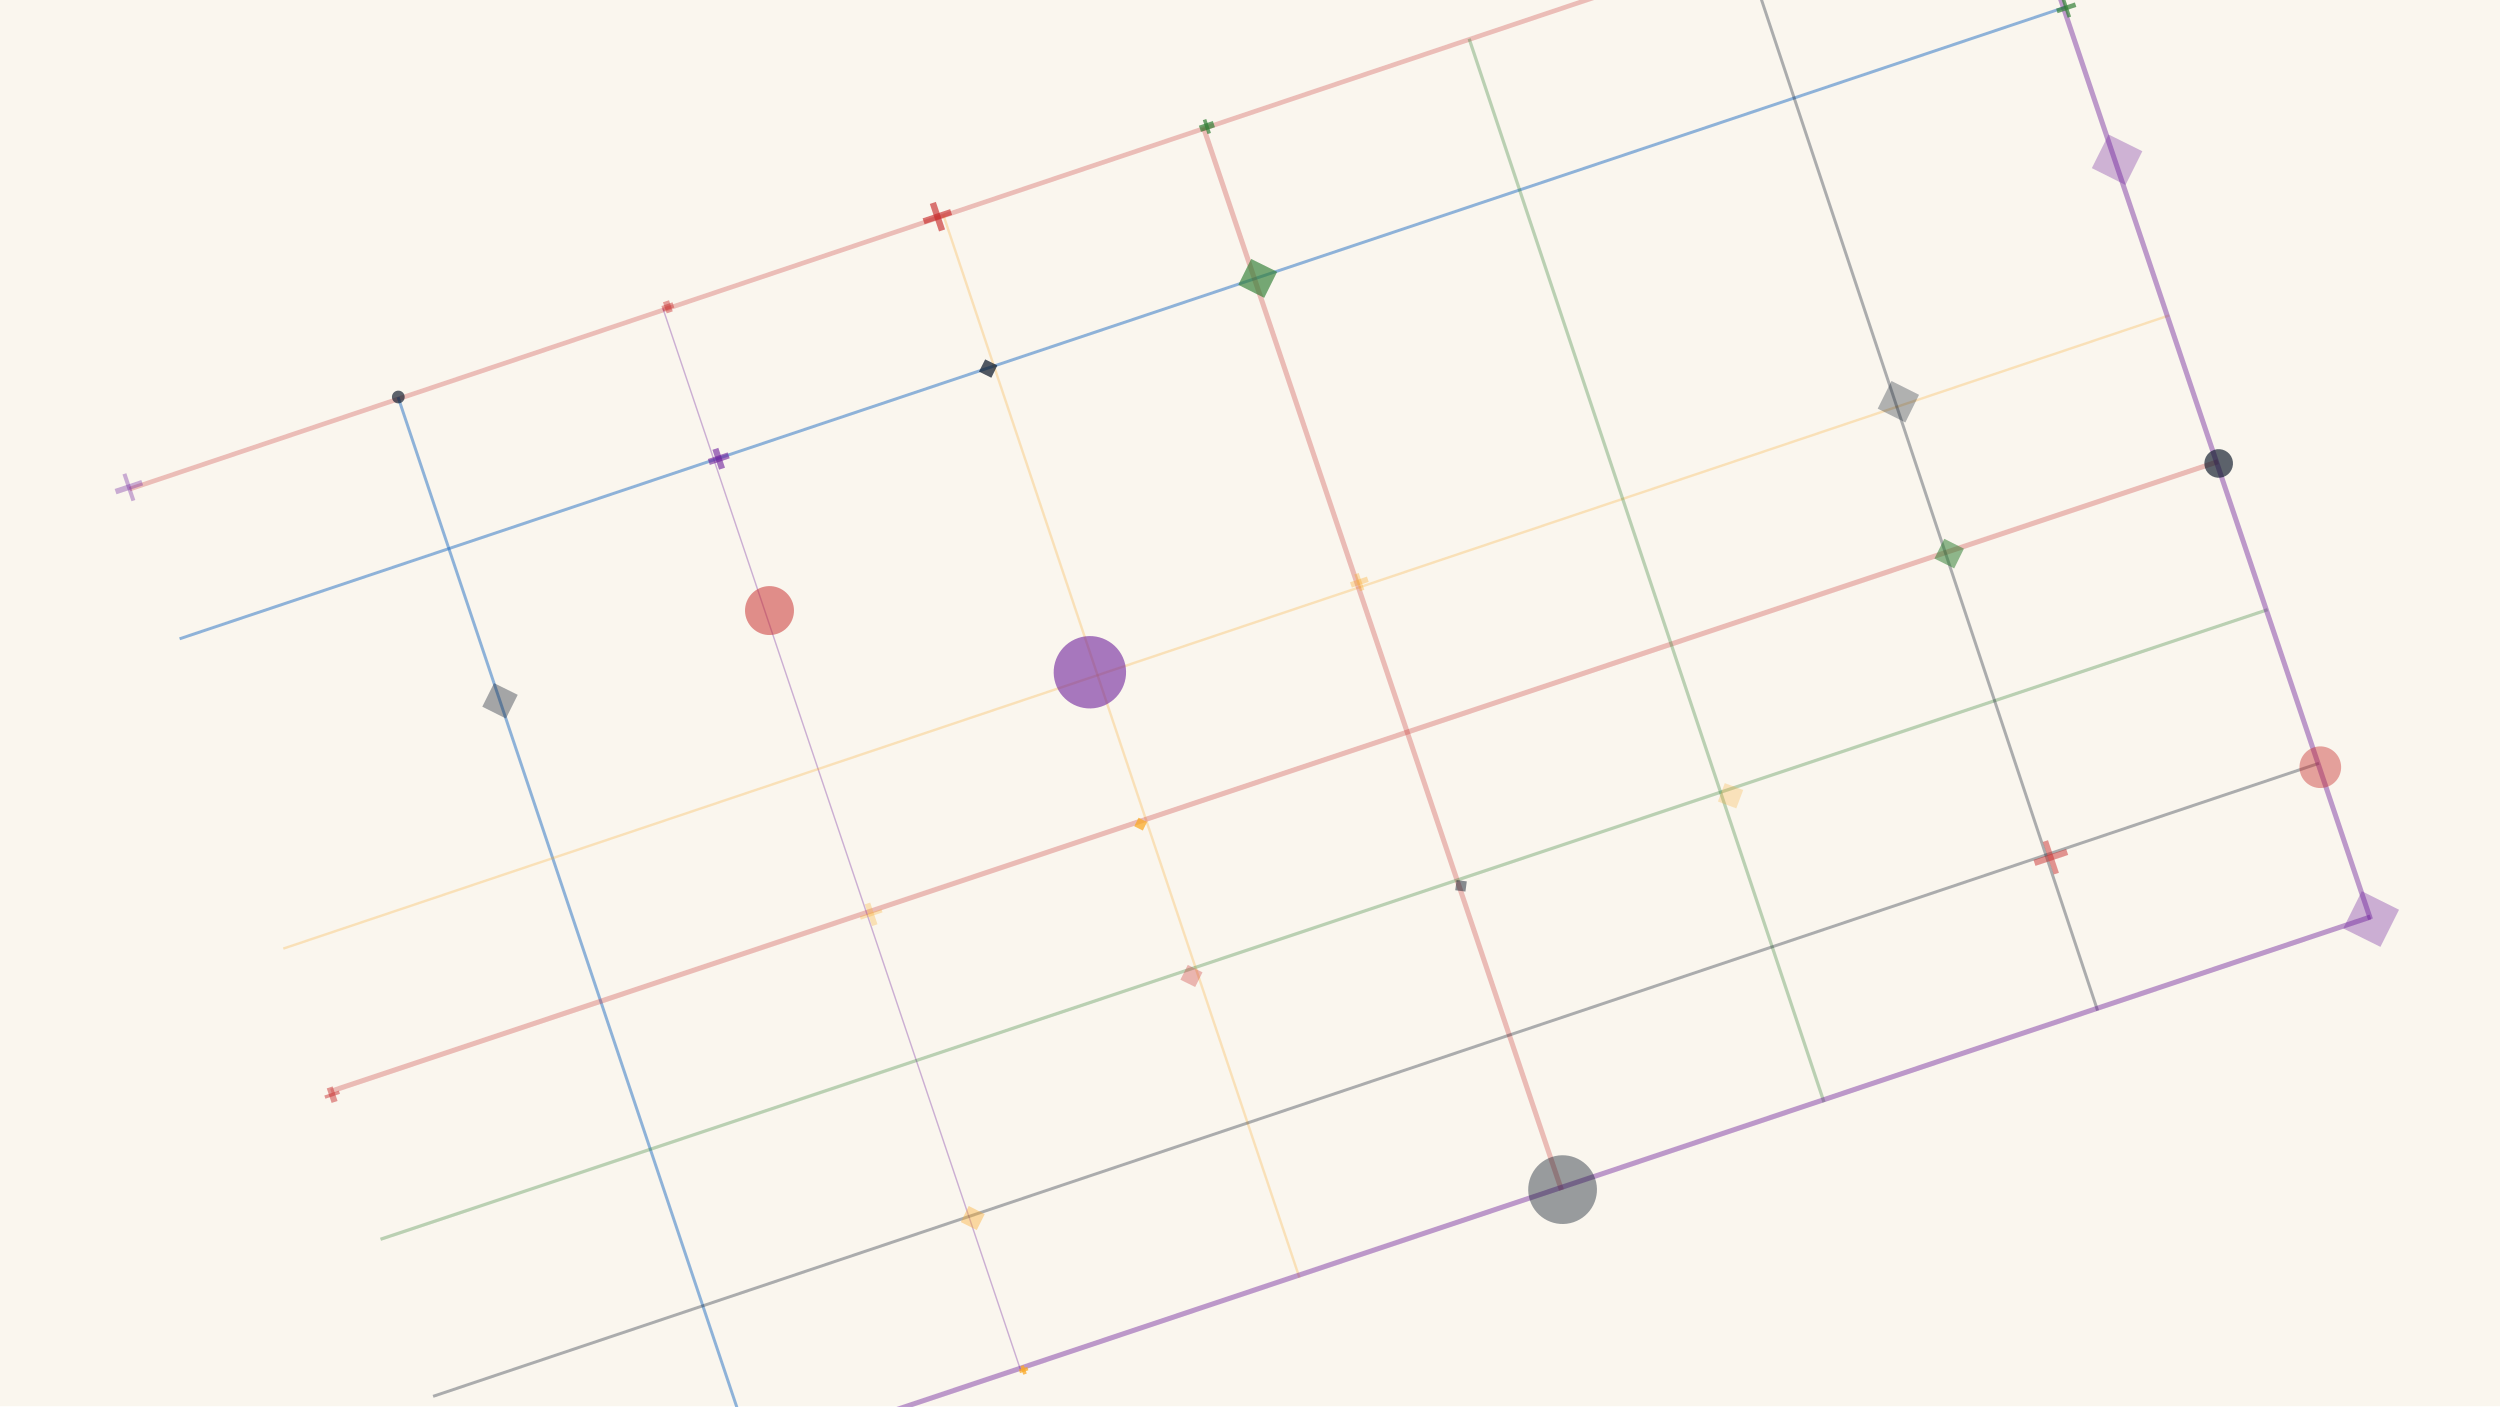
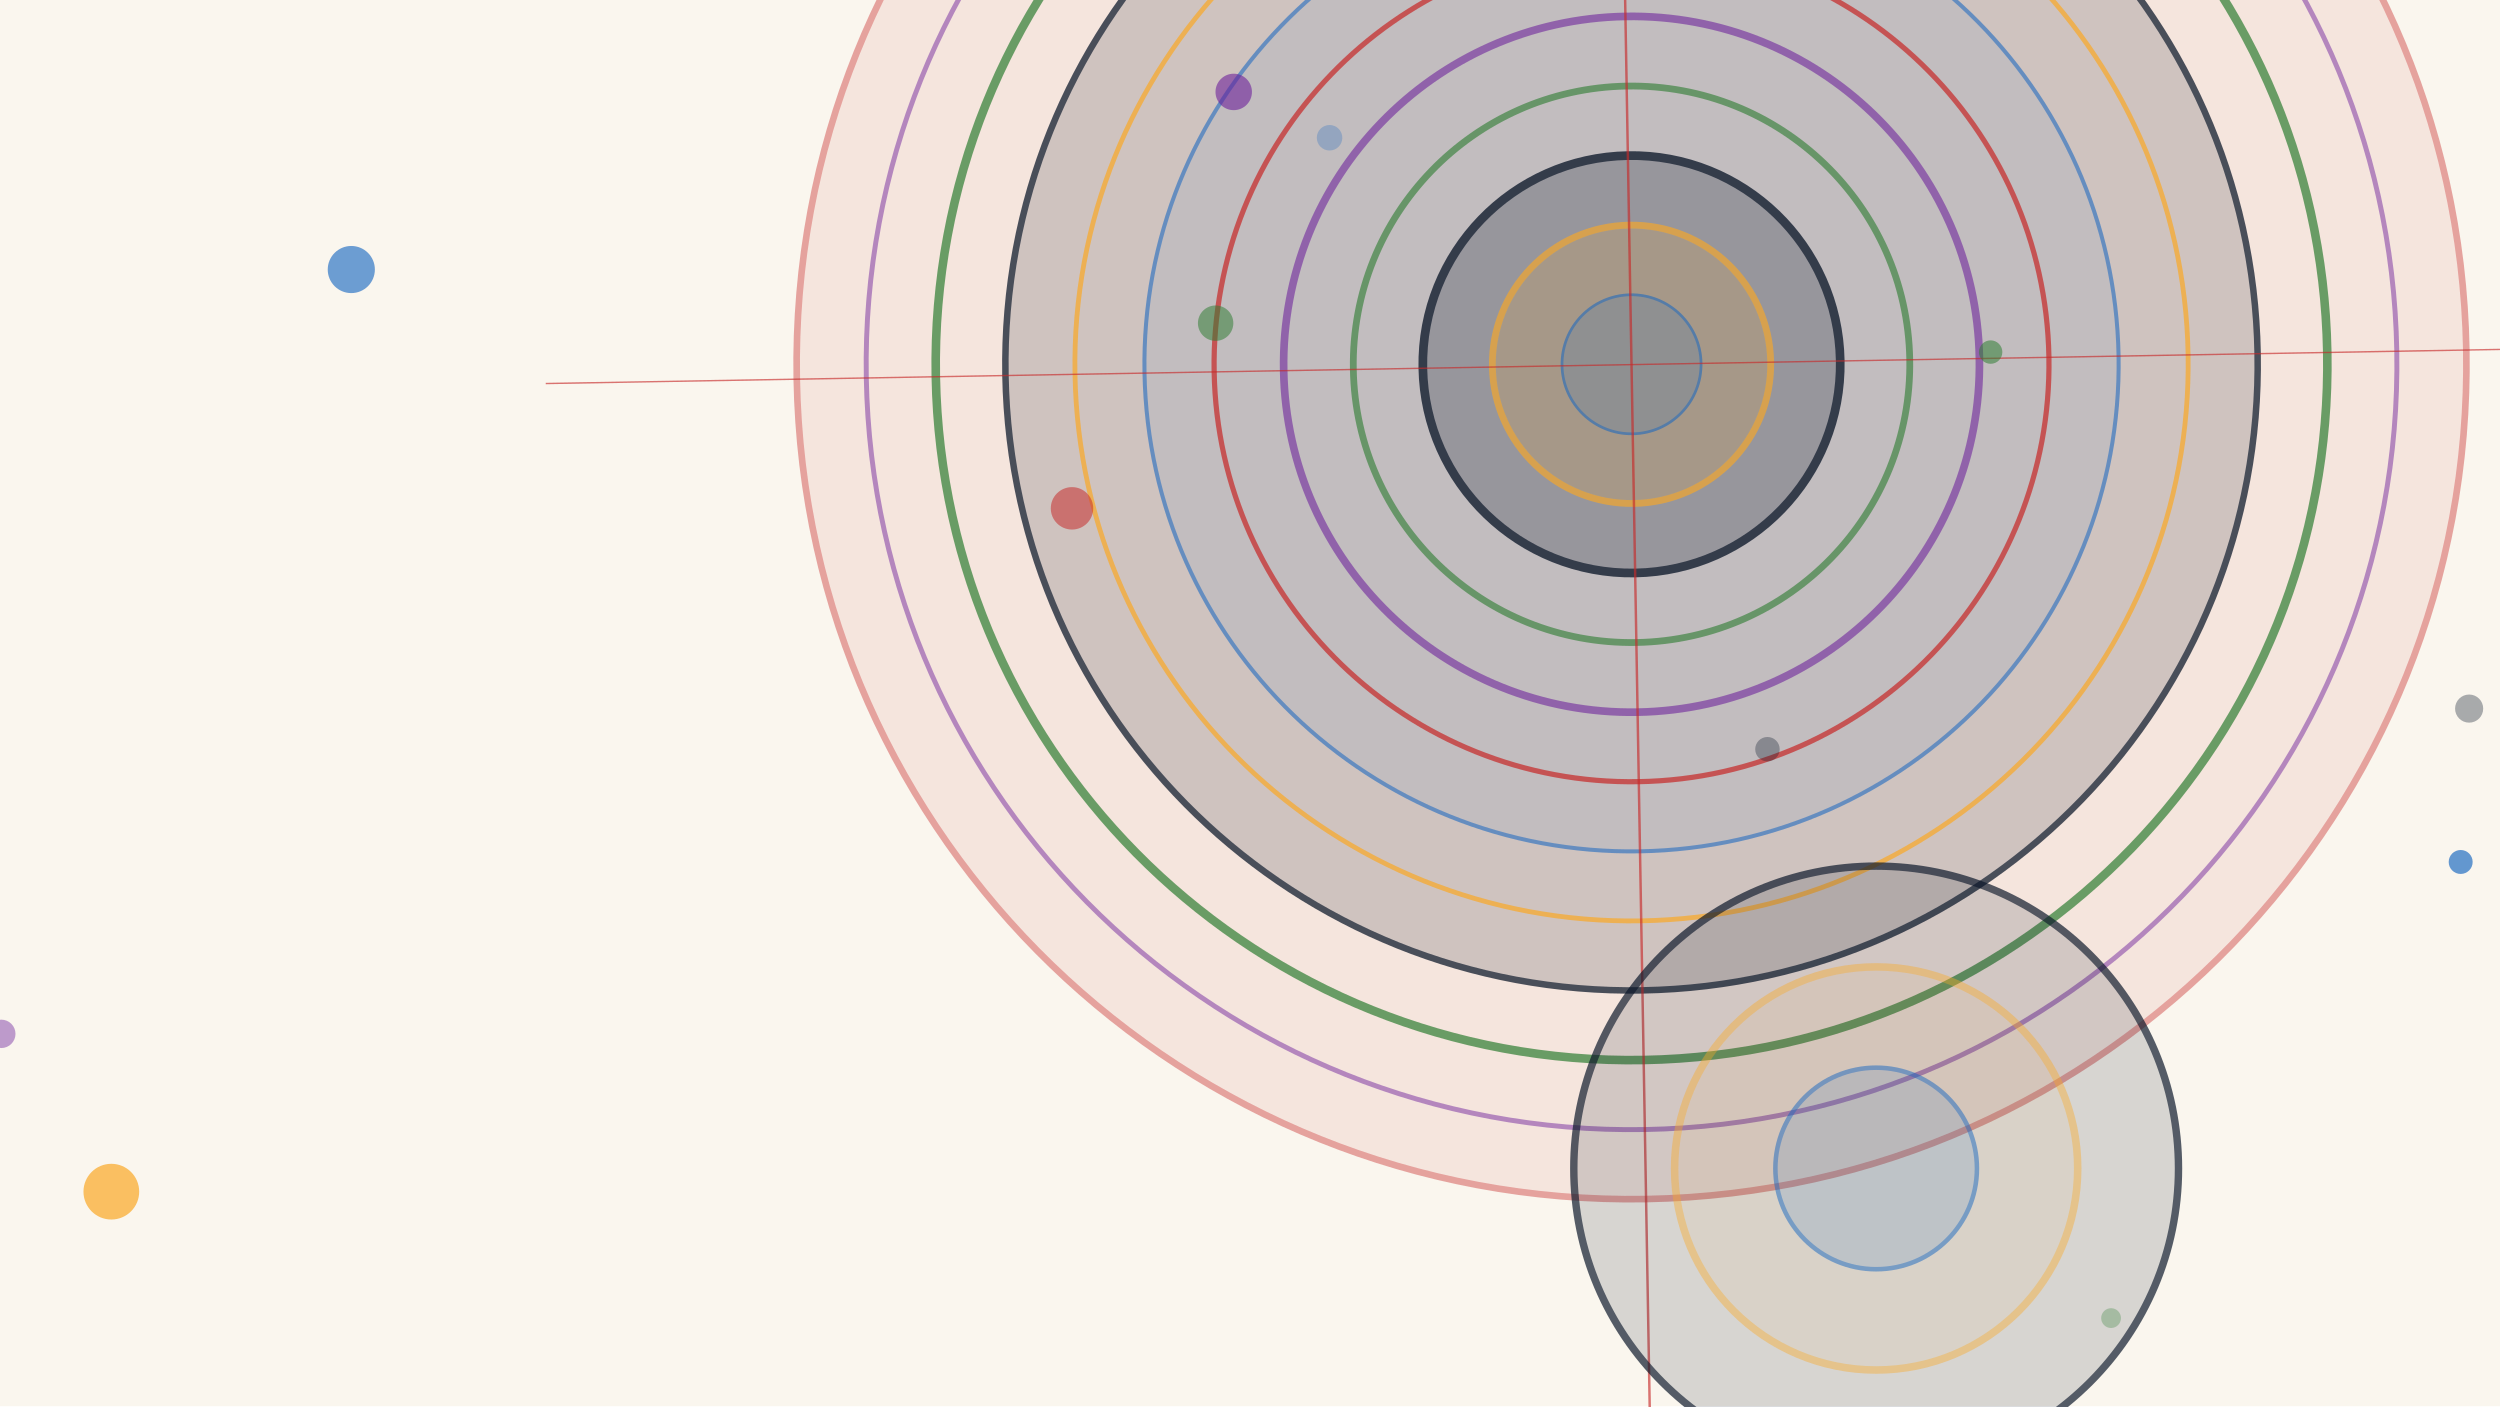
<svg xmlns="http://www.w3.org/2000/svg" viewBox="0 0 1920 1080" width="1920" height="1080">
  <rect width="1920" height="1080" fill="#FAF6EE" />
-   <g transform="rotate(-18.5 960 540)">
-     <line x1="196.087" y1="111.1" x2="1723.913" y2="109.6" stroke="#C62828" stroke-width="3.6" opacity="0.28" />
-     <line x1="196.087" y1="232.3" x2="1723.913" y2="231.8" stroke="#1565C0" stroke-width="2.3" opacity="0.47" />
-     <line x1="414.1" y1="109.534" x2="414.7" y2="970.466" stroke="#1565C0" stroke-width="2.3" opacity="0.47" />
-     <line x1="628.6" y1="109.534" x2="630.4" y2="970.466" stroke="#6A1B9A" stroke-width="1.1" opacity="0.33" />
-     <line x1="196.087" y1="483.2" x2="1723.913" y2="481.6" stroke="#F9A825" stroke-width="1.9" opacity="0.27" />
-     <line x1="855.6" y1="109.534" x2="856.0" y2="970.466" stroke="#F9A825" stroke-width="1.9" opacity="0.27" />
-     <line x1="196.087" y1="598.7" x2="1723.913" y2="600.0" stroke="#C62828" stroke-width="3.9" opacity="0.29" />
-     <line x1="1066.4" y1="109.534" x2="1068.2" y2="970.466" stroke="#C62828" stroke-width="3.9" opacity="0.29" />
-     <line x1="196.087" y1="718.6" x2="1723.913" y2="719.9" stroke="#2E7D32" stroke-width="2.5" opacity="0.32" />
-     <line x1="1281.5" y1="109.534" x2="1280.8" y2="970.466" stroke="#2E7D32" stroke-width="2.5" opacity="0.32" />
-     <line x1="196.087" y1="845.8" x2="1723.913" y2="844.3" stroke="#0A1628" stroke-width="2.3" opacity="0.33" />
-     <line x1="1504.0" y1="109.534" x2="1502.4" y2="970.466" stroke="#0A1628" stroke-width="2.3" opacity="0.33" />
-     <line x1="196.087" y1="968.3" x2="1723.913" y2="968.8" stroke="#6A1B9A" stroke-width="3.9" opacity="0.43" />
-     <line x1="1721.7" y1="109.534" x2="1723.4" y2="970.466" stroke="#6A1B9A" stroke-width="3.9" opacity="0.43" />
-     <line x1="185.3" y1="109.5" x2="206.9" y2="109.5" stroke="#6A1B9A" stroke-width="4.3" opacity="0.34" />
-     <line x1="196.1" y1="98.7" x2="196.1" y2="120.4" stroke="#6A1B9A" stroke-width="3.1" opacity="0.34" />
-     <line x1="190.2" y1="601.5" x2="202.0" y2="601.5" stroke="#C62828" stroke-width="2.6" opacity="0.47" />
-     <line x1="196.1" y1="595.6" x2="196.1" y2="607.4" stroke="#C62828" stroke-width="4.8" opacity="0.47" />
-     <circle cx="414.3" cy="109.5" r="4.9" fill="#0A1628" opacity="0.66" />
-     <polygon points="414.3,341.2 428.7,355.5 414.3,369.9 400.0,355.5" fill="#0A1628" opacity="0.36" />
-     <line x1="628.1" y1="109.5" x2="637.1" y2="109.5" stroke="#C62828" stroke-width="4.3" opacity="0.44" />
-     <line x1="632.6" y1="105.0" x2="632.6" y2="114.0" stroke="#C62828" stroke-width="4.9" opacity="0.44" />
-     <line x1="624.6" y1="232.5" x2="640.7" y2="232.5" stroke="#6A1B9A" stroke-width="4.8" opacity="0.59" />
-     <line x1="632.6" y1="224.5" x2="632.6" y2="240.6" stroke="#6A1B9A" stroke-width="4.8" opacity="0.59" />
-     <circle cx="632.6" cy="355.5" r="18.8" fill="#C62828" opacity="0.51" />
-     <line x1="623.8" y1="601.5" x2="641.4" y2="601.5" stroke="#F9A825" stroke-width="2.7" opacity="0.29" />
-     <line x1="632.6" y1="592.7" x2="632.6" y2="610.3" stroke="#F9A825" stroke-width="4.4" opacity="0.29" />
-     <polygon points="632.6,837.7 642.3,847.5 632.6,857.2 622.9,847.5" fill="#F9A825" opacity="0.39" />
-     <line x1="629.2" y1="970.5" x2="636.0" y2="970.5" stroke="#F9A825" stroke-width="2.8" opacity="0.74" />
-     <line x1="632.6" y1="967.0" x2="632.6" y2="973.9" stroke="#F9A825" stroke-width="2.8" opacity="0.74" />
-     <line x1="839.7" y1="109.5" x2="862.0" y2="109.5" stroke="#C62828" stroke-width="4.7" opacity="0.63" />
-     <line x1="850.9" y1="98.4" x2="850.9" y2="120.7" stroke="#C62828" stroke-width="4.9" opacity="0.63" />
-     <polygon points="850.9,225.1 858.3,232.5 850.9,240.0 843.4,232.5" fill="#0A1628" opacity="0.71" />
-     <circle cx="850.9" cy="478.5" r="27.8" fill="#6A1B9A" opacity="0.58" />
-     <polygon points="850.9,596.3 856.0,601.5 850.9,606.7 845.7,601.5" fill="#F9A825" opacity="0.74" />
-     <polygon points="850.9,715.5 859.8,724.5 850.9,733.4 841.9,724.5" fill="#C62828" opacity="0.32" />
-     <line x1="1063.5" y1="109.5" x2="1074.8" y2="109.5" stroke="#2E7D32" stroke-width="5.0" opacity="0.69" />
-     <line x1="1069.1" y1="103.9" x2="1069.1" y2="115.2" stroke="#2E7D32" stroke-width="2.8" opacity="0.69" />
-     <polygon points="1069.1,216.8 1084.9,232.5 1069.1,248.3 1053.4,232.5" fill="#2E7D32" opacity="0.65" />
-     <line x1="1062.3" y1="478.5" x2="1076.0" y2="478.5" stroke="#F9A825" stroke-width="4.3" opacity="0.34" />
-     <line x1="1069.1" y1="471.7" x2="1069.1" y2="485.3" stroke="#F9A825" stroke-width="3.6" opacity="0.34" />
-     <rect x="1065.2" y="720.5" width="7.9" height="7.9" fill="#0A1628" opacity="0.48" transform="rotate(26 1069.1 724.5)" />
-     <circle cx="1069.1" cy="970.5" r="26.4" fill="#0A1628" opacity="0.41" />
-     <rect x="1279.9" y="717.0" width="15.1" height="15.1" fill="#F9A825" opacity="0.26" transform="rotate(39 1287.4 724.5)" />
-     <polygon points="1505.7,89.0 1526.1,109.5 1505.7,130.0 1485.2,109.5" fill="#C62828" opacity="0.65" />
-     <polygon points="1505.7,461.7 1522.4,478.5 1505.7,495.3 1488.9,478.5" fill="#0A1628" opacity="0.31" />
-     <polygon points="1505.7,589.5 1517.6,601.5 1505.7,613.5 1493.7,601.5" fill="#2E7D32" opacity="0.53" />
-     <line x1="1492.4" y1="847.5" x2="1518.9" y2="847.5" stroke="#C62828" stroke-width="4.9" opacity="0.48" />
-     <line x1="1505.7" y1="834.3" x2="1505.7" y2="860.7" stroke="#C62828" stroke-width="4.2" opacity="0.48" />
-     <circle cx="1723.9" cy="109.5" r="18.0" fill="#C62828" opacity="0.50" />
-     <line x1="1716.3" y1="232.5" x2="1731.5" y2="232.5" stroke="#2E7D32" stroke-width="3.6" opacity="0.68" />
-     <line x1="1723.9" y1="224.9" x2="1723.9" y2="240.1" stroke="#2E7D32" stroke-width="2.8" opacity="0.68" />
-     <polygon points="1723.9,335.1 1744.4,355.5 1723.9,376.0 1703.5,355.5" fill="#6A1B9A" opacity="0.31" />
-     <circle cx="1723.9" cy="601.5" r="11.0" fill="#0A1628" opacity="0.66" />
-     <circle cx="1723.9" cy="847.5" r="16.0" fill="#C62828" opacity="0.42" />
-     <polygon points="1723.9,947.9 1746.5,970.5 1723.9,993.0 1701.3,970.5" fill="#6A1B9A" opacity="0.33" />
+   <g transform="rotate(359 1253 280)">
+     <circle cx="1253.021" cy="279.777" r="641.2" fill="#C62828" fill-opacity="0.20" stroke="#C62828" stroke-width="5.1" opacity="0.41" />
+     <circle cx="1253.021" cy="279.777" r="587.8" fill="none" fill-opacity="0.00" stroke="#6A1B9A" stroke-width="3.8" opacity="0.47" />
+     <circle cx="1253.021" cy="279.777" r="534.4" fill="none" fill-opacity="0.00" stroke="#2E7D32" stroke-width="6.6" opacity="0.70" />
+     <circle cx="1253.021" cy="279.777" r="480.9" fill="#0A1628" fill-opacity="0.22" stroke="#0A1628" stroke-width="5.0" opacity="0.73" />
+     <circle cx="1253.021" cy="279.777" r="427.5" fill="none" fill-opacity="0.00" stroke="#F9A825" stroke-width="3.7" opacity="0.70" />
+     <circle cx="1253.021" cy="279.777" r="374.1" fill="#1565C0" fill-opacity="0.12" stroke="#1565C0" stroke-width="3.1" opacity="0.57" />
+     <circle cx="1253.021" cy="279.777" r="320.6" fill="none" fill-opacity="0.00" stroke="#C62828" stroke-width="4.0" opacity="0.71" />
+     <circle cx="1253.021" cy="279.777" r="267.2" fill="none" fill-opacity="0.00" stroke="#6A1B9A" stroke-width="5.9" opacity="0.56" />
+     <circle cx="1253.021" cy="279.777" r="213.7" fill="none" fill-opacity="0.00" stroke="#2E7D32" stroke-width="5.2" opacity="0.62" />
+     <circle cx="1253.021" cy="279.777" r="160.3" fill="#0A1628" fill-opacity="0.30" stroke="#0A1628" stroke-width="6.7" opacity="0.77" />
+     <circle cx="1253.021" cy="279.777" r="106.9" fill="#F9A825" fill-opacity="0.25" stroke="#F9A825" stroke-width="5.2" opacity="0.65" />
+     <circle cx="1253.021" cy="279.777" r="53.4" fill="#1565C0" fill-opacity="0.28" stroke="#1565C0" stroke-width="2.1" opacity="0.56" />
+     <line x1="419" y1="280" x2="2087" y2="280" stroke="#C62828" stroke-width="1.1" opacity="0.64" />
+     <line x1="1253" y1="-554" x2="1253" y2="1113" stroke="#C62828" stroke-width="1.9" opacity="0.64" />
  </g>
+   <circle cx="1440.886" cy="897.375" r="232.2" fill="#0A1628" fill-opacity="0.21" stroke="#0A1628" stroke-width="5.7" opacity="0.69" />
+   <circle cx="1440.886" cy="897.375" r="154.8" fill="#F9A825" fill-opacity="0.14" stroke="#F9A825" stroke-width="5.8" opacity="0.41" />
+   <circle cx="1440.886" cy="897.375" r="77.4" fill="#1565C0" fill-opacity="0.27" stroke="#1565C0" stroke-width="3.5" opacity="0.50" />
+   <circle cx="1621.3" cy="1012.3" r="7.6" fill="#2E7D32" opacity="0.30" />
+   <circle cx="947.5" cy="70.6" r="14.0" fill="#6A1B9A" opacity="0.58" />
+   <circle cx="1021.1" cy="105.8" r="9.8" fill="#1565C0" opacity="0.27" />
+   <circle cx="933.6" cy="248.2" r="13.6" fill="#2E7D32" opacity="0.52" />
+   <circle cx="269.8" cy="207.0" r="18.1" fill="#1565C0" opacity="0.62" />
+   <circle cx="85.5" cy="915.2" r="21.4" fill="#F9A825" opacity="0.70" />
+   <circle cx="1528.8" cy="270.4" r="9.0" fill="#2E7D32" opacity="0.54" />
+   <circle cx="1.0" cy="794.0" r="10.9" fill="#6A1B9A" opacity="0.42" />
+   <circle cx="1889.8" cy="662.0" r="9.2" fill="#1565C0" opacity="0.66" />
+   <circle cx="823.3" cy="390.4" r="16.3" fill="#C62828" opacity="0.53" />
+   <circle cx="1357.4" cy="575.4" r="9.4" fill="#0A1628" opacity="0.32" />
+   <circle cx="1896.3" cy="544.2" r="10.8" fill="#0A1628" opacity="0.34" />
</svg>
